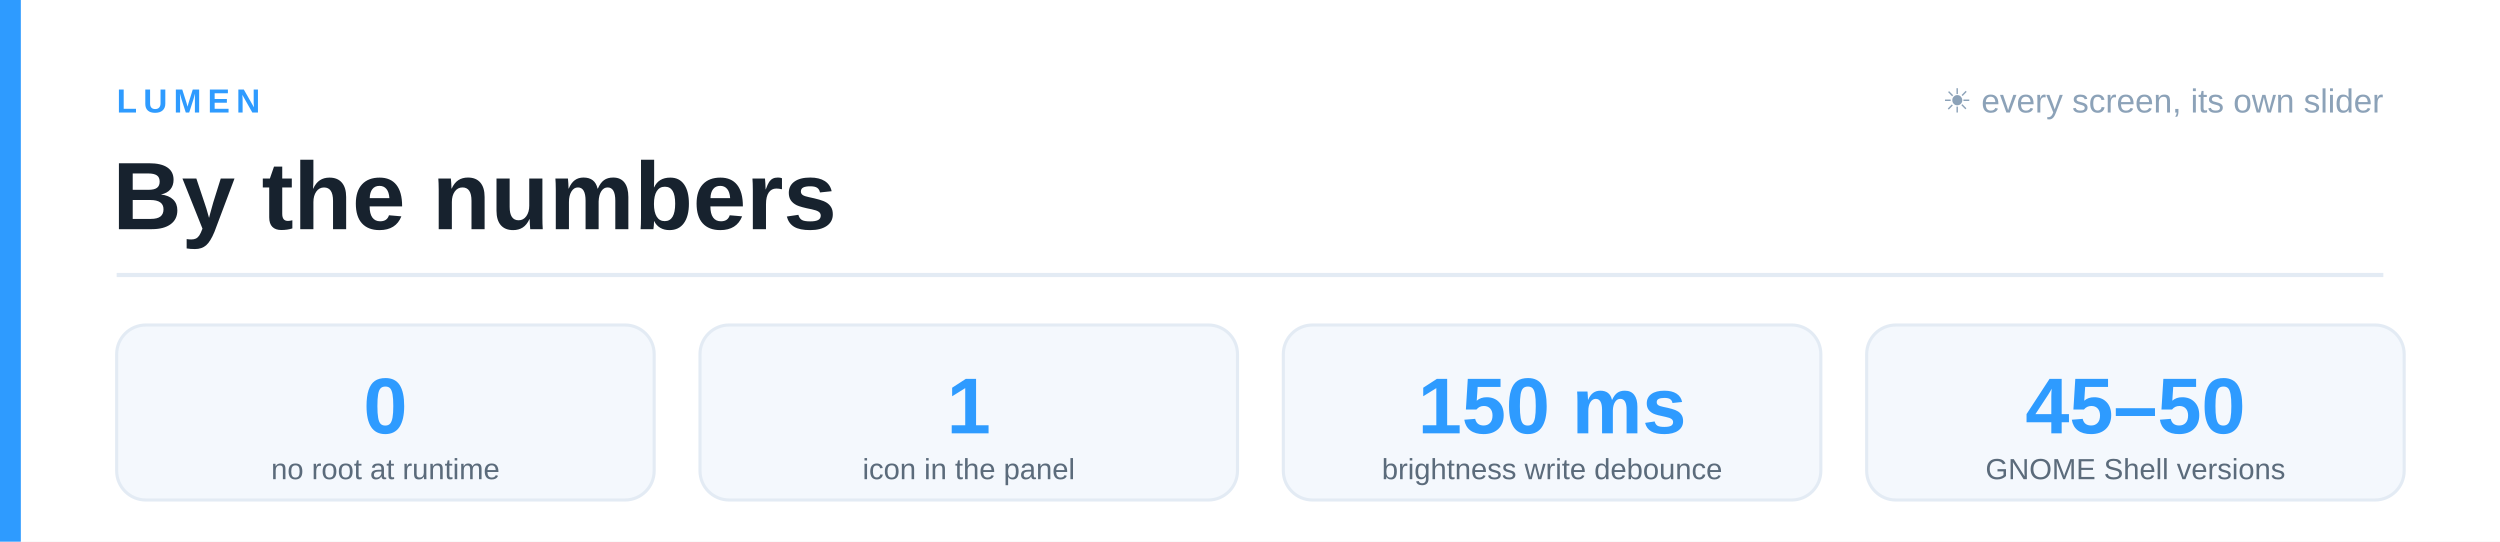
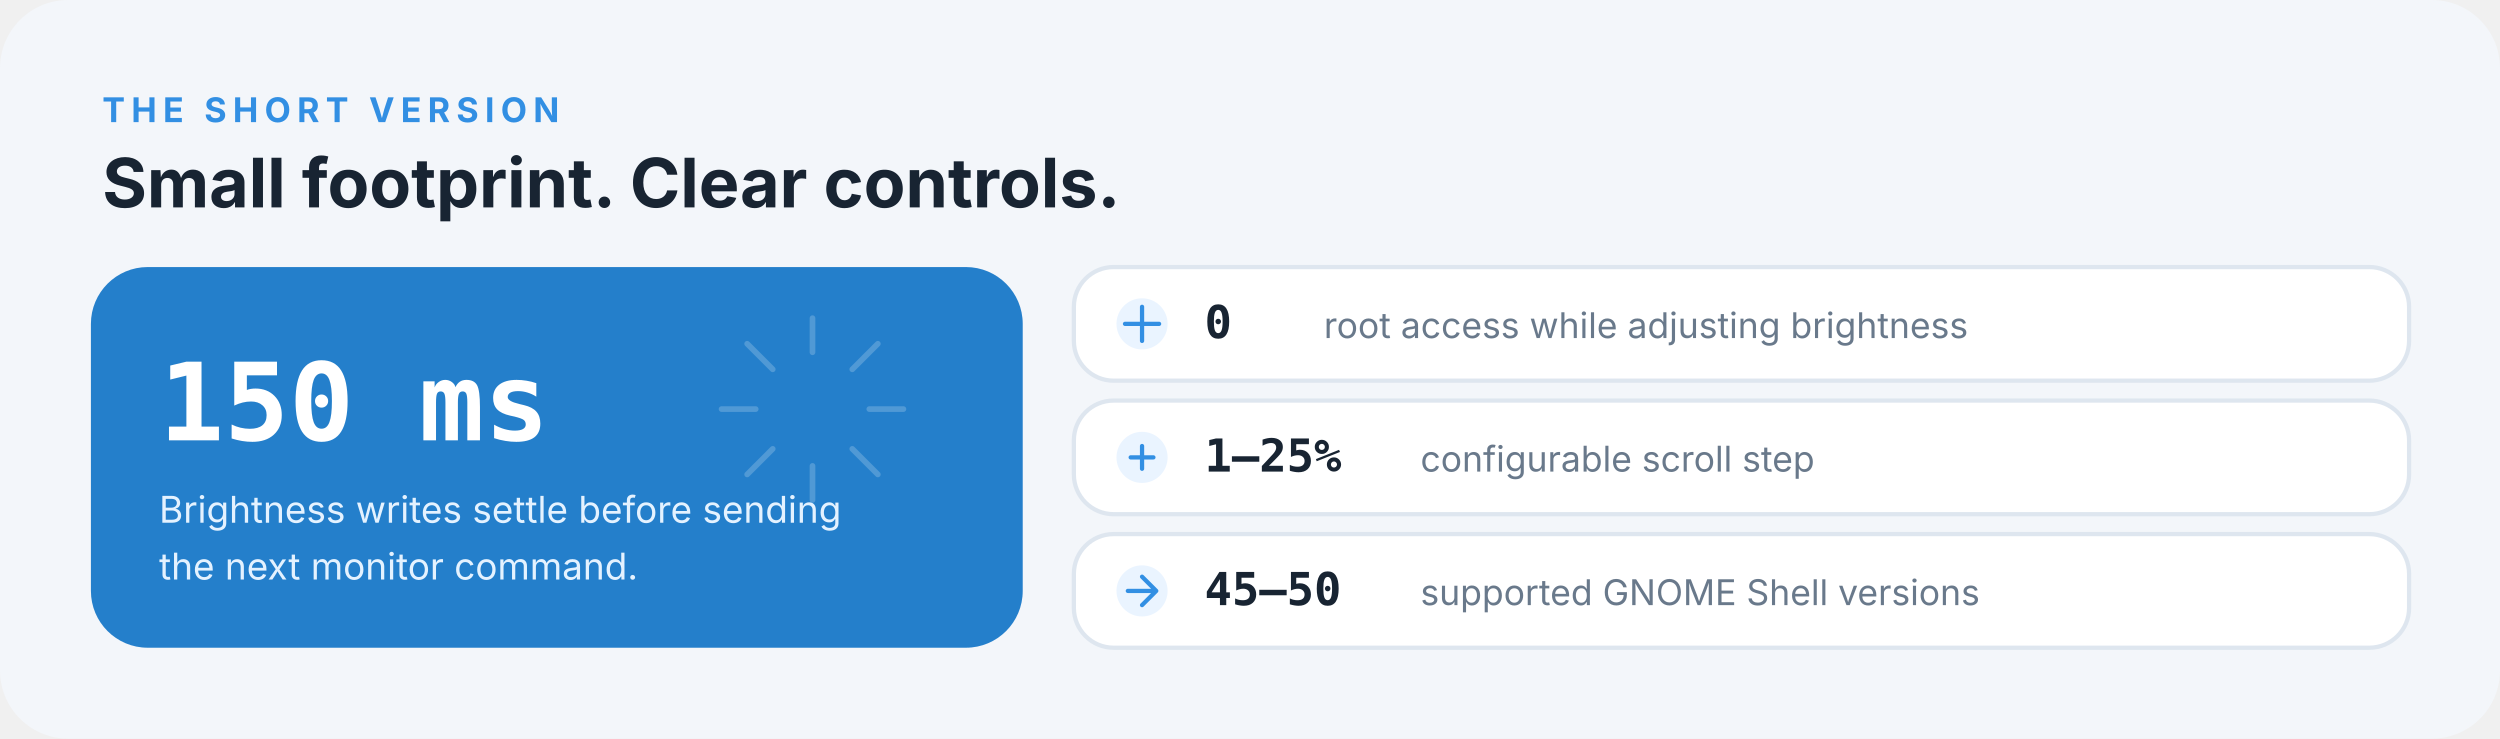
- <svg xmlns="http://www.w3.org/2000/svg" width="1200" height="260" viewBox="0 0 1200 260" font-family="Segoe UI, Arial, Helvetica, sans-serif">
-   <rect width="1200" height="260" fill="#FFFFFF" />
-   <rect width="10" height="260" fill="#2E9BFF" />
-   <text x="56" y="54" font-size="16" font-weight="700" letter-spacing="3" fill="#2E9BFF">LUMEN</text>
-   <text x="1144" y="54" font-size="16" fill="#8CA2B8" text-anchor="end">☀ every screen, its own slider</text>
-   <text x="54" y="110" font-size="46" font-weight="700" fill="#17222E">By the numbers</text>
-   <line x1="56" y1="132" x2="1144" y2="132" stroke="#E3EBF4" stroke-width="2" />
-   <g>
-     <rect x="56" y="156" width="258" height="84" rx="14" fill="#F4F8FD" stroke="#E3EBF4" stroke-width="1.5" />
-     <text x="185" y="208" font-size="38" font-weight="700" fill="#2E9BFF" text-anchor="middle">0</text>
-     <text x="185" y="230" font-size="14" fill="#5B6B7B" text-anchor="middle">no root at runtime</text>
-   </g>
-   <g>
-     <rect x="336" y="156" width="258" height="84" rx="14" fill="#F4F8FD" stroke="#E3EBF4" stroke-width="1.5" />
-     <text x="465" y="208" font-size="38" font-weight="700" fill="#2E9BFF" text-anchor="middle">1</text>
-     <text x="465" y="230" font-size="14" fill="#5B6B7B" text-anchor="middle">icon in the panel</text>
-   </g>
-   <g>
-     <rect x="616" y="156" width="258" height="84" rx="14" fill="#F4F8FD" stroke="#E3EBF4" stroke-width="1.5" />
-     <text x="745" y="208" font-size="38" font-weight="700" fill="#2E9BFF" text-anchor="middle">150 ms</text>
-     <text x="745" y="230" font-size="14" fill="#5B6B7B" text-anchor="middle">brightness write debounce</text>
-   </g>
-   <g>
-     <rect x="896" y="156" width="258" height="84" rx="14" fill="#F4F8FD" stroke="#E3EBF4" stroke-width="1.5" />
-     <text x="1025" y="208" font-size="38" font-weight="700" fill="#2E9BFF" text-anchor="middle">45–50</text>
-     <text x="1025" y="230" font-size="14" fill="#5B6B7B" text-anchor="middle">GNOME Shell versions</text>
-   </g>
+ <svg xmlns="http://www.w3.org/2000/svg" width="880" height="260" viewBox="0 0 880 260" role="img" aria-label="Lumen uses a 150 millisecond debounce, supports GNOME Shell 45 through 50, and needs no root access at runtime">
+   <defs>
+     <style>
+       .sans { font-family: 'Segoe UI', Inter, Arial, sans-serif; }
+       .mono { font-family: 'JetBrains Mono', 'Cascadia Code', Consolas, monospace; }
+     </style>
+   </defs>
+   <rect width="880" height="260" rx="24" fill="#F3F6FA" />
+   <text class="sans" x="36" y="43" font-size="12" font-weight="700" letter-spacing="2.2" fill="#328FE3">THE SHORT VERSION</text>
+   <text class="sans" x="36" y="73" font-size="24" font-weight="650" fill="#182432">Small footprint. Clear controls.</text>
+   <rect x="32" y="94" width="328" height="134" rx="20" fill="#247FCB" />
+   <path d="M286 124v-12m0 64v-12m-32-20h12m40 0h12m-55-23 9 9m28 28 9 9m0-46-9 9m-28 28-9 9" stroke="#FFFFFF" stroke-opacity=".2" stroke-width="2" stroke-linecap="round" />
+   <text class="mono" x="56" y="155" font-size="38" font-weight="700" fill="#FFFFFF">150 ms</text>
+   <text class="sans" x="56" y="184" font-size="13" fill="#E4F2FF">Brightness writes settle before sending</text>
+   <text class="sans" x="56" y="204" font-size="13" fill="#E4F2FF">the next monitor command.</text>
+   <rect x="378" y="94" width="470" height="40" rx="14" fill="#FFFFFF" stroke="#DEE6EF" stroke-width="1.5" />
+   <circle cx="402" cy="114" r="9" fill="#EAF4FF" />
+   <path d="M402 108v12m-6-6h12" stroke="#328FE3" stroke-width="1.5" stroke-linecap="round" />
+   <text class="mono" x="424" y="119" font-size="16" font-weight="650" fill="#182432">0</text>
+   <text class="sans" x="466" y="119" font-size="12.5" fill="#69798B">root access while adjusting brightness</text>
+   <rect x="378" y="141" width="470" height="40" rx="14" fill="#FFFFFF" stroke="#DEE6EF" stroke-width="1.5" />
+   <circle cx="402" cy="161" r="9" fill="#EAF4FF" />
+   <path d="M398 161h8m-4-4v8" stroke="#328FE3" stroke-width="1.5" stroke-linecap="round" />
+   <text class="mono" x="424" y="166" font-size="16" font-weight="650" fill="#182432">1–25%</text>
+   <text class="sans" x="500" y="166" font-size="12.5" fill="#69798B">configurable scroll step</text>
+   <rect x="378" y="188" width="470" height="40" rx="14" fill="#FFFFFF" stroke="#DEE6EF" stroke-width="1.5" />
+   <circle cx="402" cy="208" r="9" fill="#EAF4FF" />
+   <path d="M397 208h10m-5-5 5 5-5 5" fill="none" stroke="#328FE3" stroke-width="1.5" stroke-linecap="round" stroke-linejoin="round" />
+   <text class="mono" x="424" y="213" font-size="16" font-weight="650" fill="#182432">45–50</text>
+   <text class="sans" x="500" y="213" font-size="12.5" fill="#69798B">supported GNOME Shell versions</text>
</svg>
